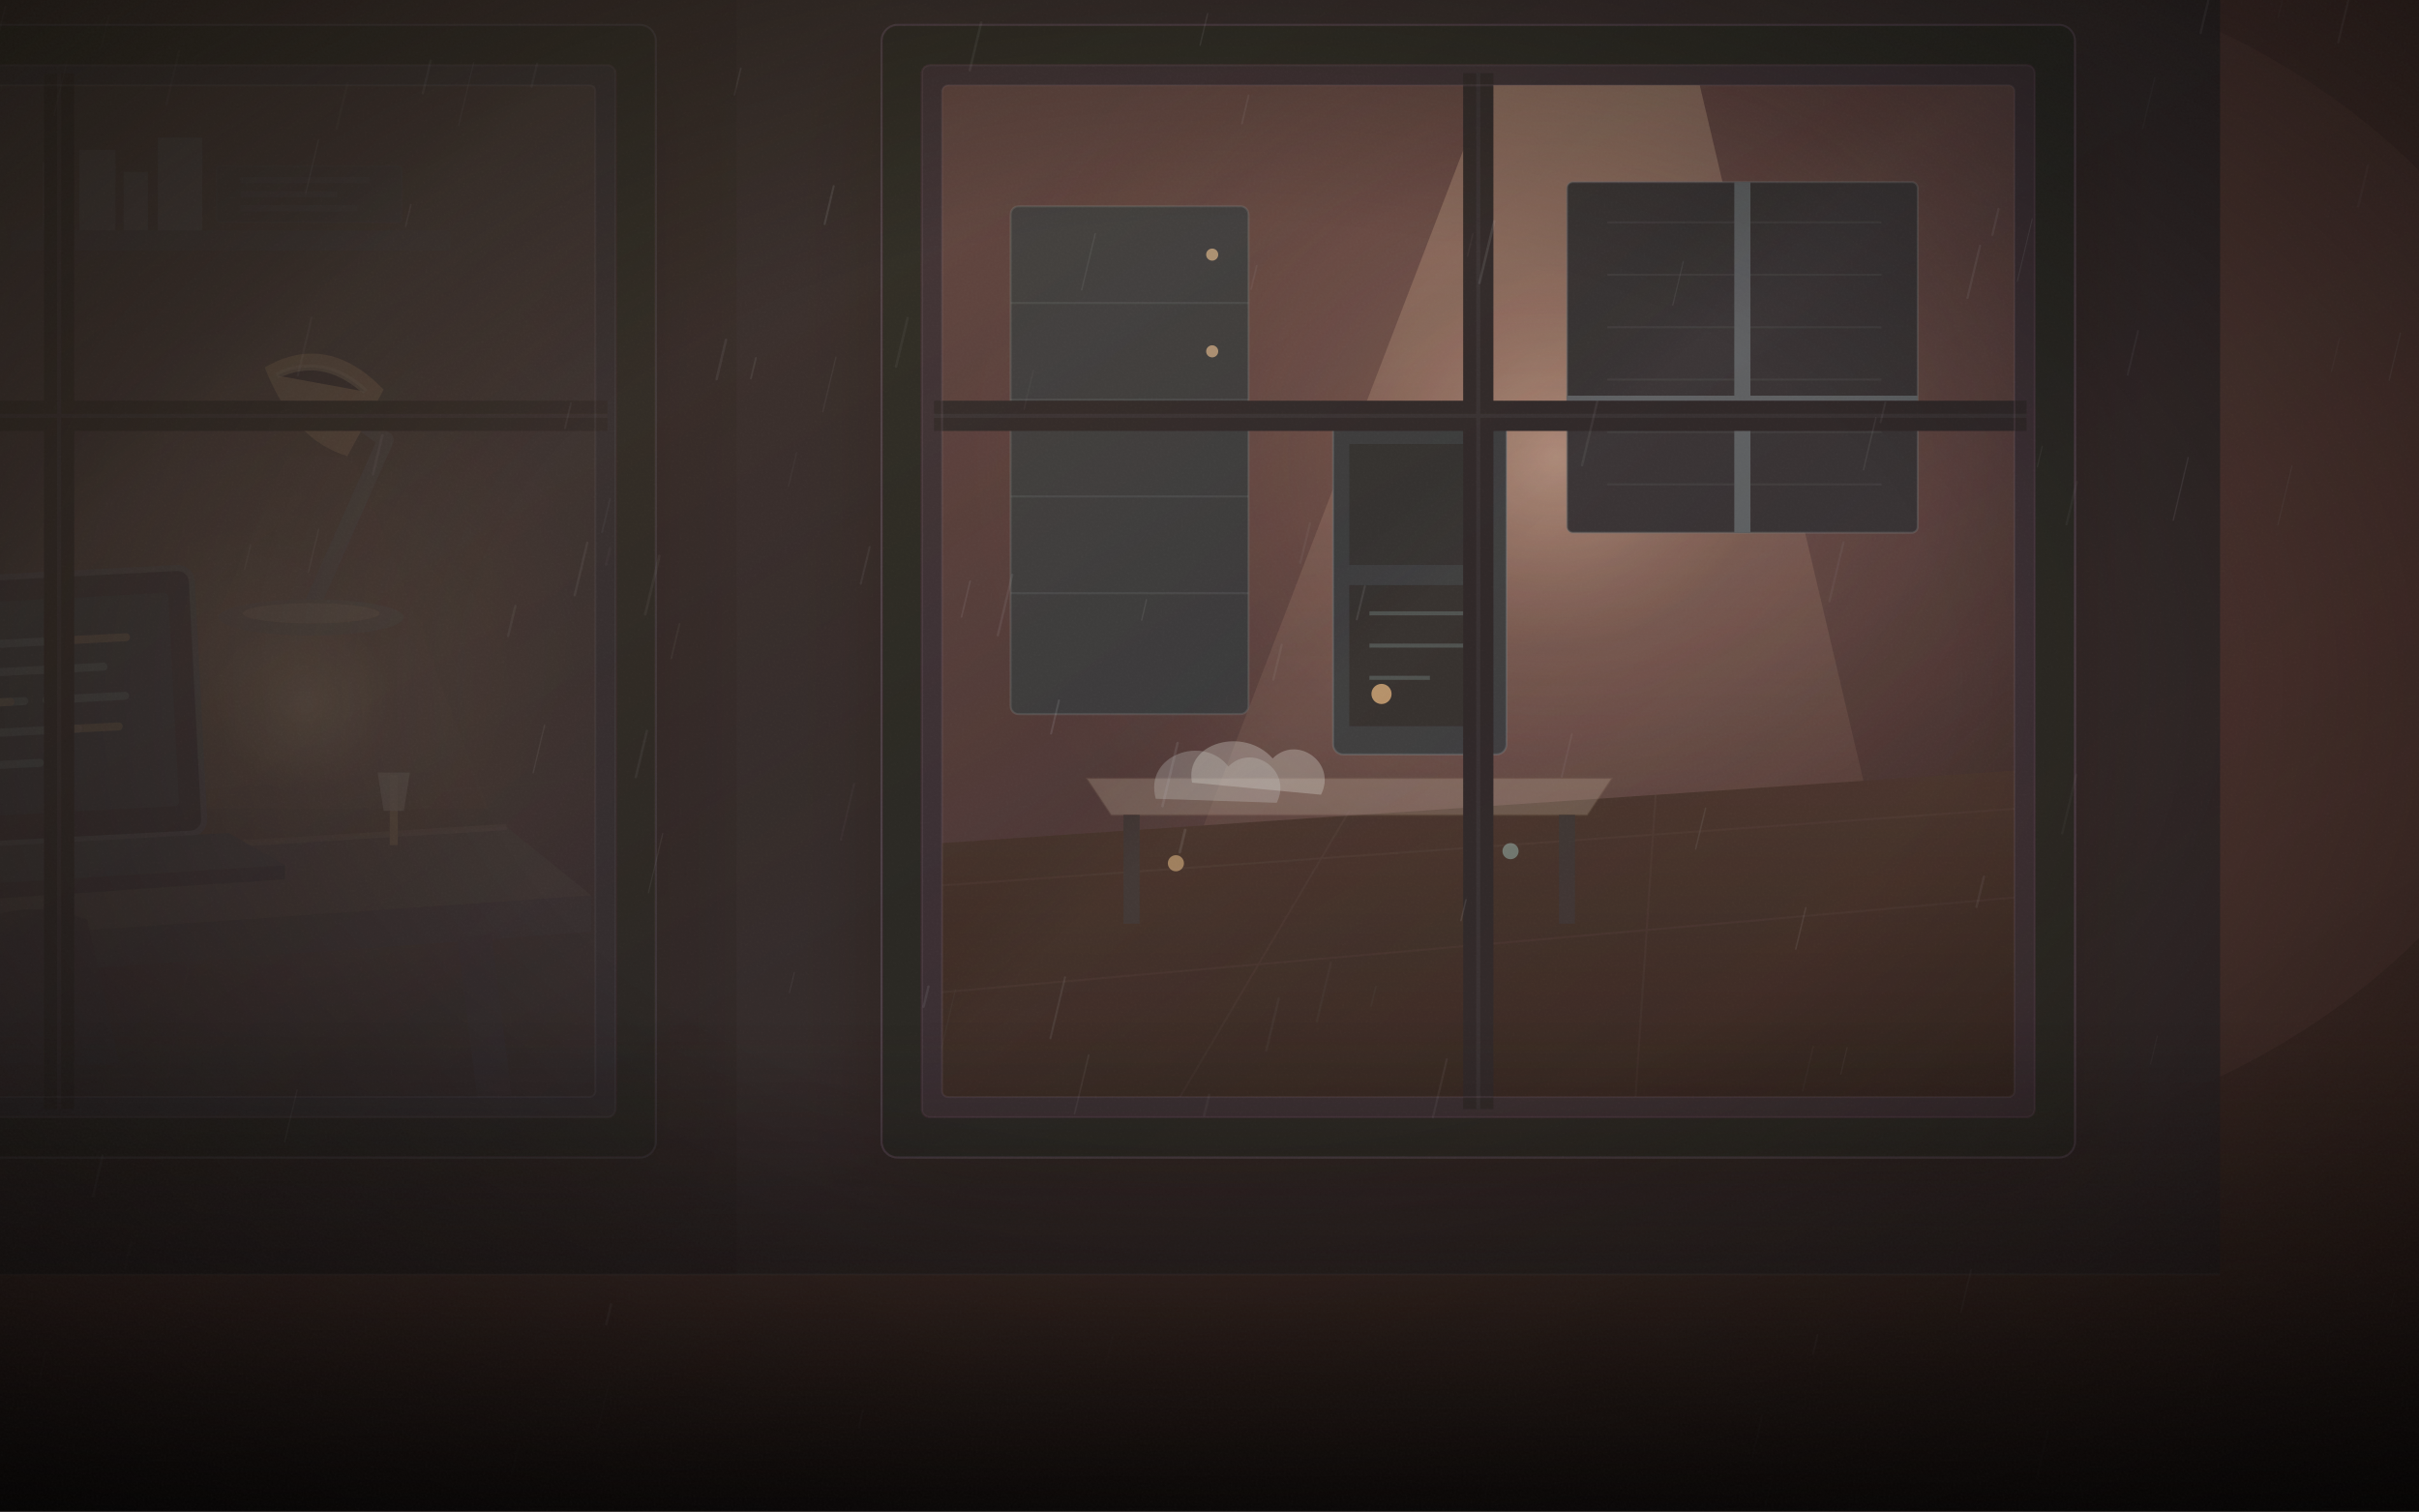
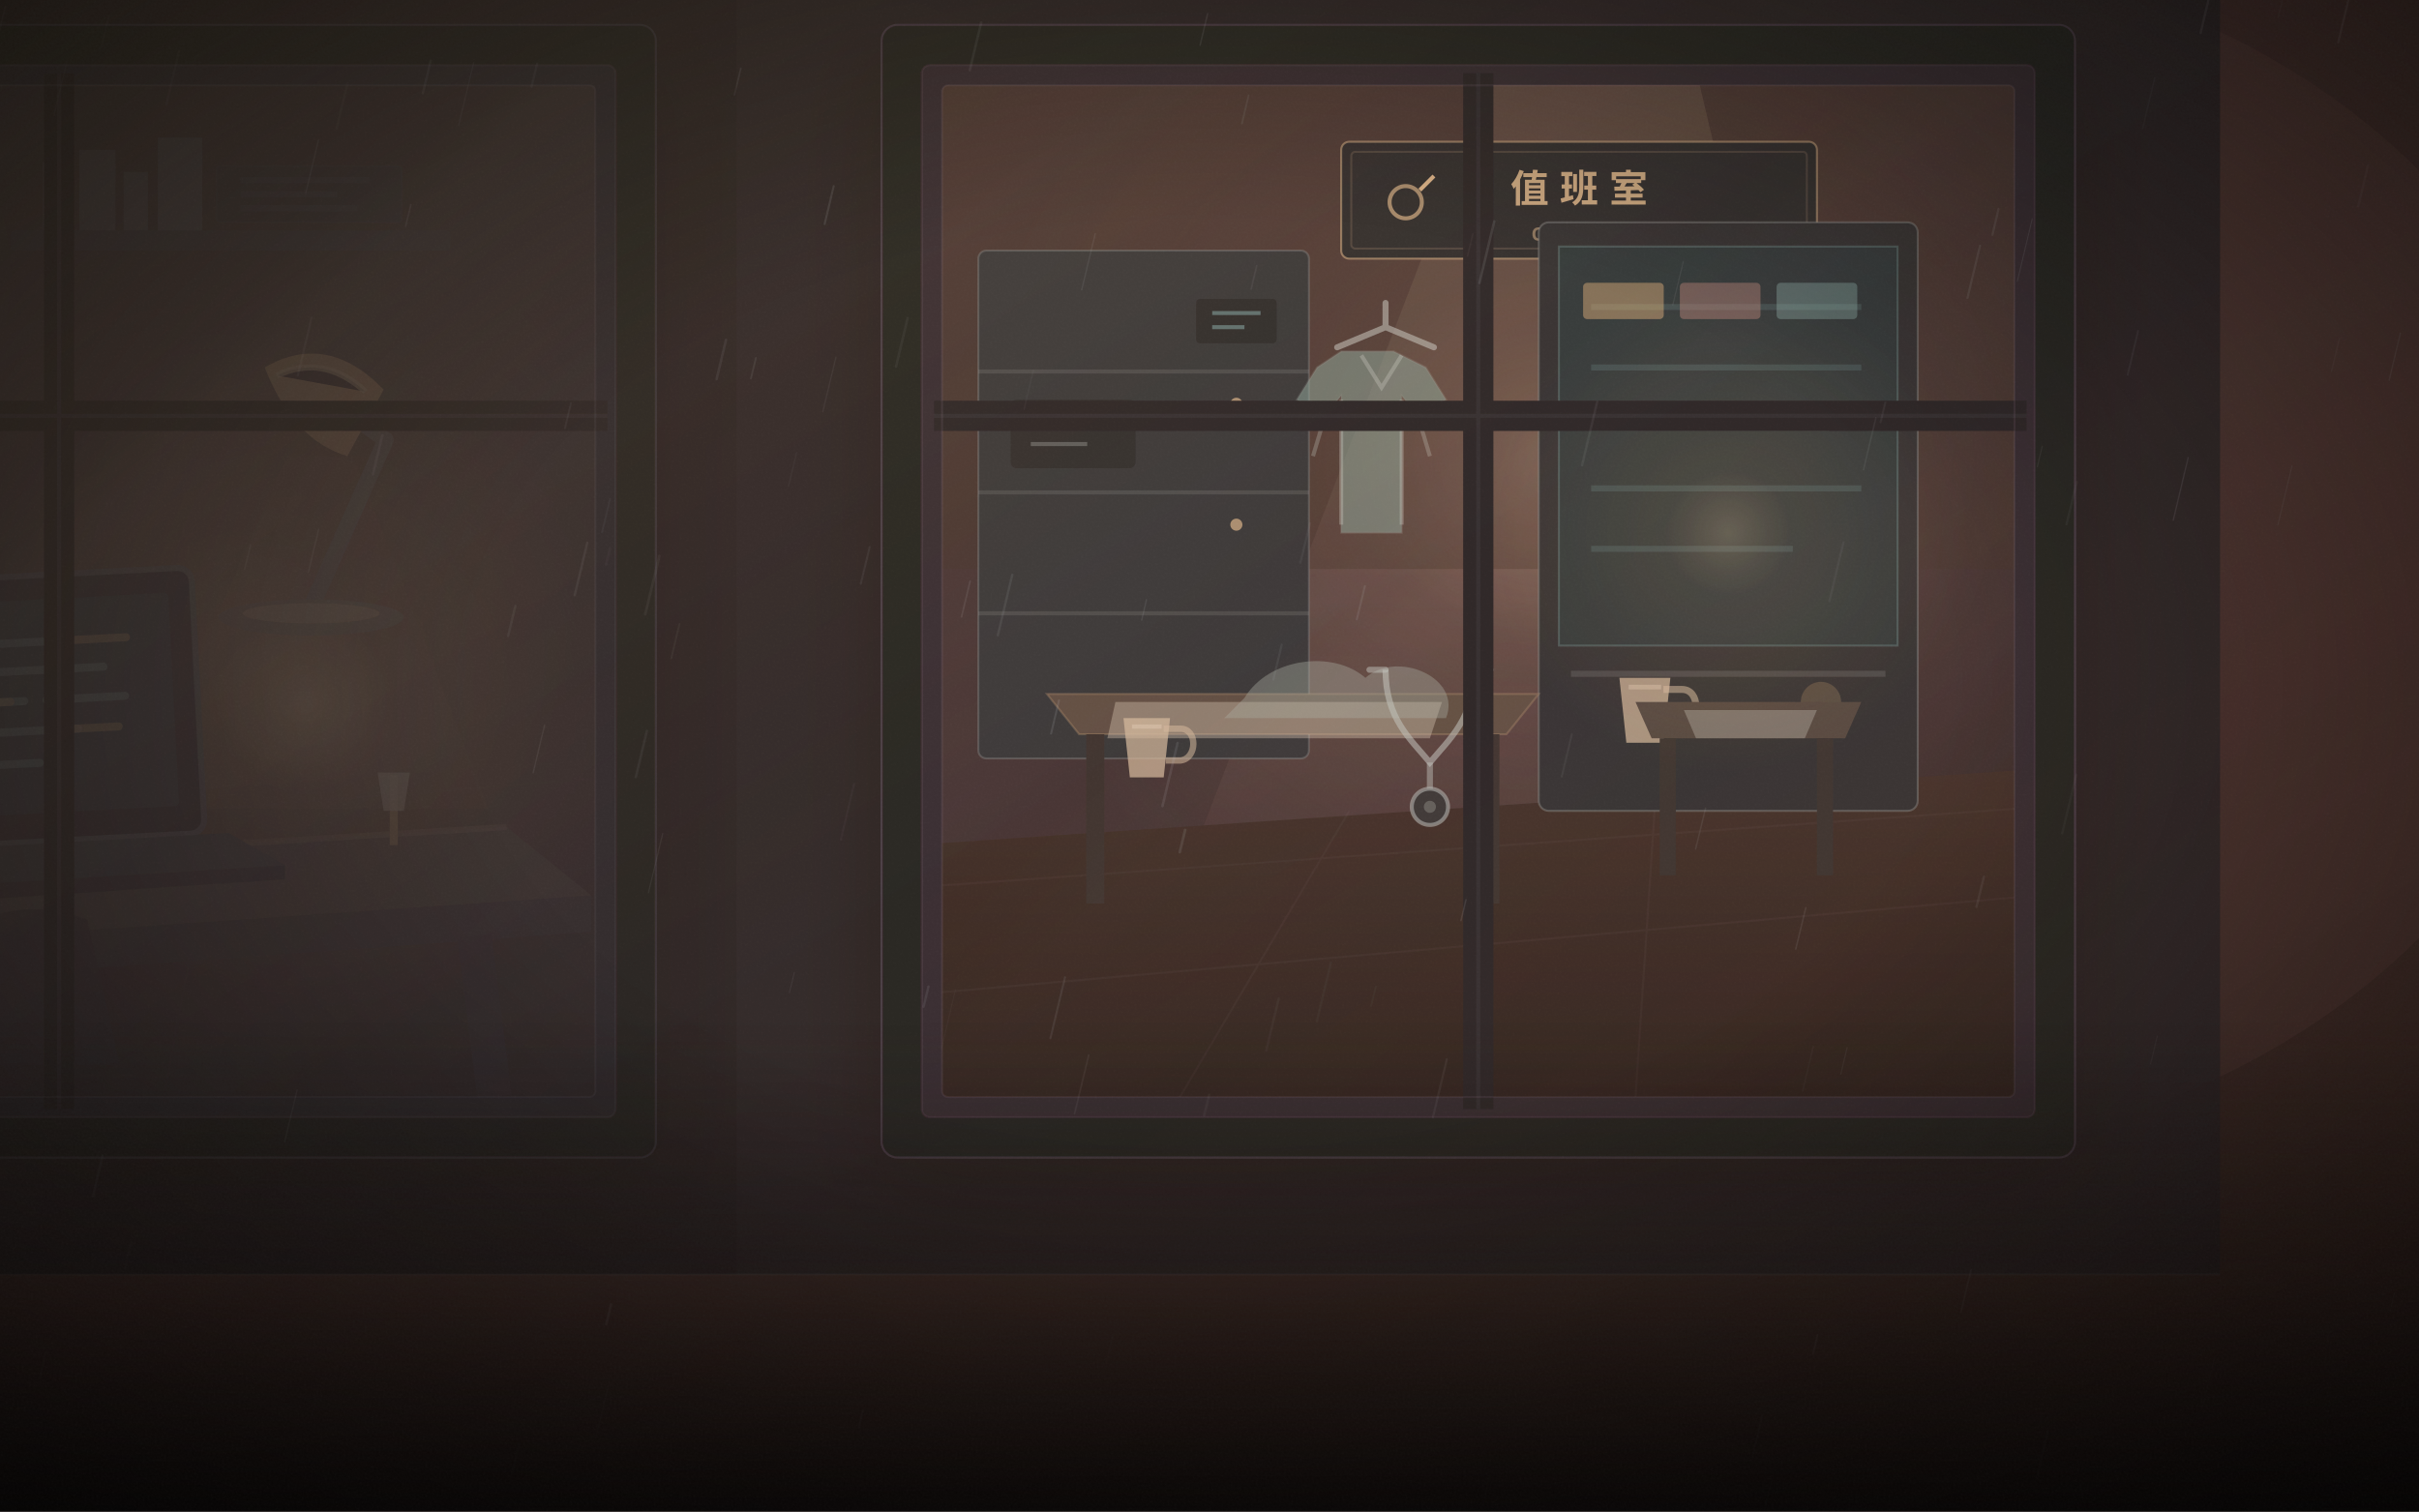
<svg xmlns="http://www.w3.org/2000/svg" viewBox="0 0 1440 900" preserveAspectRatio="xMidYMid slice" role="img" aria-labelledby="title desc">
  <style>
  .rain-drift { animation: rain-drift 11s ease-in-out infinite; }
  .mote { animation-name: mote-rise; animation-duration: 12s; animation-timing-function: ease-in-out; animation-iteration-count: infinite; opacity: 0; }
  .glow-drift { animation: glow-drift 14s ease-in-out infinite; }
  .sway { animation: sway 11s ease-in-out infinite; transform-box: fill-box; transform-origin: 50% 50%; }
  .drift { animation: drift 15s ease-in-out infinite; transform-box: fill-box; transform-origin: 50% 50%; }
  .spin { animation: spin 34s linear infinite; transform-box: fill-box; transform-origin: 50% 100%; }
  .pulse { animation: pulse 2.4s ease-in-out infinite; transform-box: fill-box; transform-origin: 50% 100%; }
  .ring { animation: ring 6.4s ease-out infinite; transform-box: fill-box; transform-origin: 50% 50%; }
  .rise { animation: rise 7s ease-in-out infinite; }
  .flow { animation: flow 7s linear infinite; }
  .blink { animation: blink 1.3s steps(2, start) infinite; }
  .signal-flow { animation: signal-flow 6s linear infinite; }
  @keyframes rain-drift { 0%, 100% { transform: translate(0px, 0px); } 50% { transform: translate(-14px, 24px); } }
  @keyframes mote-rise { 0% { opacity: 0; transform: translate(0px, 0px); } 16% { opacity: .5; } 62% { opacity: .26; } 100% { opacity: 0; transform: translate(-10px, -54px); } }
  @keyframes glow-drift { 0%, 100% { transform: translate(0px, 0px); } 50% { transform: translate(7px, -6px); } }
  @keyframes sway { 0%, 100% { transform: rotate(-1.4deg) translateY(0px); } 50% { transform: rotate(1.4deg) translateY(-4px); } }
  @keyframes drift { 0%, 100% { transform: translate(0px, 0px); } 50% { transform: translate(6px, -8px); } }
  @keyframes spin { to { transform: rotate(360deg); } }
  @keyframes pulse { 0%, 100% { transform: scaleY(.32); } 50% { transform: scaleY(1); } }
  @keyframes ring { 0% { transform: scale(.5); opacity: .55; } 68% { opacity: .14; } 100% { transform: scale(2.4); opacity: 0; } }
  @keyframes rise { 0% { opacity: 0; transform: translateY(6px); } 35% { opacity: .55; } 100% { opacity: 0; transform: translateY(-16px); } }
  @keyframes flow { to { stroke-dashoffset: -120; } }
  @keyframes blink { 0%, 49% { opacity: 1; } 50%, 100% { opacity: 0; } }
  @keyframes signal-flow { to { stroke-dashoffset: -96; } }
  @media (prefers-reduced-motion: reduce) { .anim { animation: none !important; } }
</style>
  <defs>
    <linearGradient id="night" x1="0" y1="0" x2="1" y2="1">
      <stop stop-color="#120d0c" />
      <stop offset=".46" stop-color="#2b1c1c" />
      <stop offset="1" stop-color="#160f0e" />
    </linearGradient>
    <linearGradient id="dawn" x1="0" y1="0" x2="0" y2="1">
      <stop stop-color="#e2a276" stop-opacity=".36" />
      <stop offset=".48" stop-color="#8b5e5e" stop-opacity=".15" />
      <stop offset="1" stop-color="#17110f" stop-opacity="0" />
    </linearGradient>
    <linearGradient id="warmWash" x1="0" y1="0" x2="1" y2="1">
      <stop stop-color="#efb77d" stop-opacity=".2" />
      <stop offset=".5" stop-color="#dca18c" stop-opacity=".13" />
      <stop offset="1" stop-color="#c98370" stop-opacity=".18" />
    </linearGradient>
    <linearGradient id="leftRoom" x1="0" y1="0" x2=".85" y2="1">
      <stop stop-color="#3b2c24" />
      <stop offset=".55" stop-color="#2a211d" />
      <stop offset="1" stop-color="#15100e" />
    </linearGradient>
    <linearGradient id="rightRoom" x1=".2" y1="0" x2=".8" y2="1">
      <stop stop-color="#3b292c" />
      <stop offset=".58" stop-color="#2b2025" />
      <stop offset="1" stop-color="#171114" />
    </linearGradient>
    <linearGradient id="floor" x1="0" y1="0" x2="0" y2="1">
      <stop stop-color="#261c18" />
      <stop offset="1" stop-color="#0e0b0a" />
    </linearGradient>
    <linearGradient id="glass" x1="0" y1="0" x2="1" y2="1">
      <stop stop-color="#d5b497" stop-opacity=".13" />
      <stop offset=".42" stop-color="#62483f" stop-opacity=".05" />
      <stop offset=".48" stop-color="#f4d7b6" stop-opacity=".13" />
      <stop offset="1" stop-color="#211512" stop-opacity=".03" />
    </linearGradient>
    <linearGradient id="spotlight" x1="0" y1="0" x2="0" y2="1">
      <stop stop-color="#ffe0b6" stop-opacity=".27" />
      <stop offset="1" stop-color="#d9a18b" stop-opacity="0" />
    </linearGradient>
    <linearGradient id="bottomShade" x1="0" y1="0" x2="0" y2="1">
      <stop stop-color="#100b09" stop-opacity="0" />
      <stop offset=".56" stop-color="#100b09" stop-opacity=".46" />
      <stop offset="1" stop-color="#0b0807" stop-opacity=".94" />
    </linearGradient>
    <radialGradient id="lampGlow">
      <stop stop-color="#ffe0a8" stop-opacity=".78" />
      <stop offset=".26" stop-color="#f4bd78" stop-opacity=".3" />
      <stop offset="1" stop-color="#e6a053" stop-opacity="0" />
    </radialGradient>
    <radialGradient id="stageGlow">
      <stop stop-color="#ffd8bd" stop-opacity=".48" />
      <stop offset=".35" stop-color="#dda088" stop-opacity=".18" />
      <stop offset="1" stop-color="#aa6e63" stop-opacity="0" />
    </radialGradient>
    <radialGradient id="vignette" cx=".5" cy=".45" r=".72">
      <stop offset=".42" stop-color="#000" stop-opacity="0" />
      <stop offset="1" stop-color="#000" stop-opacity=".66" />
    </radialGradient>
    <filter id="blur8" x="-50%" y="-50%" width="200%" height="200%">
      <feGaussianBlur stdDeviation="8" />
    </filter>
    <filter id="blur24" x="-50%" y="-50%" width="200%" height="200%">
      <feGaussianBlur stdDeviation="24" />
    </filter>
    <filter id="shadow" x="-30%" y="-30%" width="160%" height="160%">
      <feDropShadow dx="0" dy="16" stdDeviation="22" flood-color="#000" flood-opacity=".55" />
    </filter>
    <filter id="grain">
      <feTurbulence type="fractalNoise" baseFrequency=".72" numOctaves="3" seed="27" stitchTiles="stitch" />
      <feColorMatrix type="saturate" values="0" />
      <feComponentTransfer>
        <feFuncA type="table" tableValues="0 .075" />
      </feComponentTransfer>
    </filter>
    <clipPath id="leftClip">
      <rect x="102" y="164" width="532" height="502" rx="3" />
    </clipPath>
    <clipPath id="rightClip">
      <rect x="806" y="164" width="532" height="502" rx="3" />
    </clipPath>
  </defs>
  <rect width="1440" height="900" fill="url(#night)" />
  <ellipse cx="360" cy="340" rx="460" ry="370" fill="#b47b58" opacity=".09" />
  <ellipse cx="1100" cy="330" rx="440" ry="360" fill="#a86c6c" opacity=".1" />
  <g transform="translate(0 -60) translate(-406.4 -86.0) scale(1.2)">
    <path d="M0 112H1440V754H0Z" fill="#080d15" opacity=".9" />
    <path d="M0 112H1440M0 754H1440" stroke="#6d8296" stroke-opacity=".14" />
    <g filter="url(#shadow)">
      <rect x="72" y="134" width="592" height="562" rx="8" fill="#05090f" stroke="#344250" stroke-opacity=".55" />
      <rect x="92" y="154" width="552" height="522" rx="4" fill="#111923" stroke="#637484" stroke-opacity=".18" />
      <rect x="776" y="134" width="592" height="562" rx="8" fill="#05090f" stroke="#454057" stroke-opacity=".58" />
      <rect x="796" y="154" width="552" height="522" rx="4" fill="#171522" stroke="#756887" stroke-opacity=".18" />
    </g>
    <g opacity="0.26">
      <g clip-path="url(#leftClip)">
        <rect x="102" y="164" width="532" height="502" fill="url(#leftRoom)" />
        <ellipse cx="444" cy="440" rx="250" ry="240" fill="url(#lampGlow)" opacity=".26" />
        <path d="M102 540L634 498V666H102Z" fill="url(#floor)" />
        <path d="M102 550L634 508M102 603L634 552M210 666L328 520M420 666L448 514" stroke="#80909a" stroke-opacity=".06" />
        <rect x="126" y="192" width="188" height="266" rx="3" fill="#080e16" stroke="#4b5d6b" stroke-opacity=".5" />
        <rect x="132" y="198" width="176" height="254" fill="#0d1a28" />
        <ellipse cx="202" cy="258" rx="142" ry="124" fill="#345574" opacity=".14" />
        <path d="M120 410V332H151V366H178V294H211V350H242V270H270V324H310V462H120Z" fill="#080f19" />
        <path d="M151 350H158V360H151ZM188 318H195V329H188ZM249 294H256V305H249ZM277 346H284V357H277ZM188 374H195V385H188ZM249 338H256V349H249Z" fill="#d5b878" opacity=".48" />
        <rect x="132" y="198" width="176" height="254" fill="url(#glass)" />
        <path d="M220 198V452M132 326H308" stroke="#334652" stroke-width="8" />
        <path d="M220 198V452M132 326H308" stroke="#8295a1" stroke-opacity=".12" stroke-width="2" />
        <rect x="344" y="236" width="218" height="10" rx="2" fill="#29343e" />
        <path d="M360 202H374V236H360ZM378 196H396V236H378ZM400 207H412V236H400ZM417 190H439V236H417Z" fill="#58606a" />
        <rect x="446" y="204" width="92" height="28" rx="2" fill="#1a252f" stroke="#83919a" stroke-opacity=".15" />
        <path d="M458 211H522M458 218H506M458 225H516" stroke="#8b9ba3" stroke-opacity=".22" stroke-width="3" />
        <g class="anim glow-drift">
          <ellipse cx="490" cy="470" rx="176" ry="172" fill="url(#lampGlow)" />
        </g>
        <path d="M493 423L530 340M530 340L500 318" stroke="#5b5e60" stroke-width="8" stroke-linecap="round" />
        <path d="M470 304Q501 286 529 315L511 348Q484 340 470 304Z" fill="#c59b63" />
        <path d="M476 308Q499 297 520 316" stroke="#ffe0a4" stroke-opacity=".65" stroke-width="3" />
        <ellipse cx="493" cy="428" rx="46" ry="9" fill="#6c6558" />
        <ellipse cx="493" cy="426" rx="34" ry="5" fill="#d3b785" opacity=".55" />
        <path d="M481 348L405 523H581L514 348Z" fill="#f2bd78" opacity=".065" />
        <path d="M138 560L590 532L632 566L110 602Z" fill="#463e35" />
        <path d="M110 602L632 566V584L110 622Z" fill="#24252a" />
        <path d="M154 614L150 666M574 586L584 666" stroke="#1a1d23" stroke-width="17" />
        <path d="M138 560L590 532" stroke="#b49670" stroke-opacity=".35" stroke-width="3" />
        <rect x="247" y="408" width="190" height="132" rx="7" fill="#080d12" stroke="#4c5b64" stroke-width="3" transform="rotate(-3 342 474)" />
        <rect x="259" y="420" width="166" height="106" rx="2" fill="#102633" transform="rotate(-3 342 474)" />
        <g transform="rotate(-3 342 474)" stroke-linecap="round">
          <path d="M276 441H323M334 441H368M276 455H305M315 455H391M290 470H351M362 470H401M290 485H325M335 485H377M276 501H312M325 501H357" stroke="#75b6b6" stroke-opacity=".65" stroke-width="4" />
          <path d="M374 441H403M320 470H344M367 485H397" stroke="#d1aa72" stroke-opacity=".7" stroke-width="4" />
        </g>
        <path d="M222 548L452 535L480 551L206 568Z" fill="#293138" />
        <path d="M206 568L480 551V558L208 576Z" fill="#12181d" />
        <rect x="158" y="526" width="66" height="12" rx="2" fill="#5f5142" transform="rotate(-3 191 532)" />
        <rect x="164" y="511" width="58" height="13" rx="2" fill="#344b56" transform="rotate(-3 193 518)" />
        <path d="M534 506V541" stroke="#b28a55" stroke-width="4" />
        <path d="M526 505H542L539 524H529Z" fill="#d2c2a1" opacity=".75" />
        <path d="M322 582Q350 566 382 578L398 650H306Z" fill="#11171e" opacity=".88" />
      </g>
    </g>
    <g opacity="1.12">
      <g clip-path="url(#rightClip)">
        <rect x="806" y="164" width="532" height="502" fill="url(#rightRoom)" />
+         <rect x="806" y="164" width="532" height="502" fill="#1b1a20" opacity="0.34" />
        <g class="anim glow-drift">
-           <ellipse cx="1110" cy="348" rx="290" ry="268" fill="url(#stageGlow)" />
-         </g>
-         <path d="M1080 156H1180L1300 666H884Z" fill="url(#spotlight)" />
+           <ellipse cx="1110" cy="348" rx="290" ry="268" fill="url(#stageGlow)" opacity="0.78" />
+         </g>
+         <path d="M1080 156H1180L1300 666H884Z" fill="url(#spotlight)" opacity=".7" />
        <path d="M806 540L1338 504V666H806Z" fill="url(#floor)" />
-         <path d="M806 561L1338 523M806 614L1338 567M924 666L1008 524M1150 666L1160 516" stroke="#a392b1" stroke-opacity=".055" />
-         <g transform="translate(840 224)">
-           <rect x="0" y="0" width="118" height="252" rx="4" fill="#15242c" stroke="#61727a" stroke-opacity=".35" />
-           <path d="M0 48H118M0 96H118M0 144H118M0 192H118" stroke="#88a0a8" stroke-opacity=".14" />
-           <circle cx="100" cy="24" r="3" fill="#e0be8e" opacity=".7" />
-           <circle cx="100" cy="72" r="3" fill="#e0be8e" opacity=".7" />
-         </g>
-         <g transform="translate(1000 330)">
-           <rect width="86" height="166" rx="5" fill="#15252e" stroke="#5d7682" stroke-opacity=".4" />
-           <rect x="8" y="12" width="70" height="60" fill="#0b171d" />
-           <rect x="8" y="82" width="70" height="70" fill="#0a1419" />
-           <path d="M18 96H68M18 112H68M18 128H48" stroke="#8fc8c8" stroke-opacity=".24" stroke-width="2" />
-           <circle cx="24" cy="136" r="5" fill="#d9b178" opacity=".8" />
-         </g>
-         <g transform="translate(878 508)">
-           <path d="M0 0H260L248 18H12Z" fill="#c9c0ad" opacity=".28" stroke="#a89578" stroke-opacity=".4" />
-           <path d="M22 18V72M238 18V72" stroke="#191c20" stroke-width="8" />
-           <path d="M52 2C48 -18 78 -26 92 -10C104 -22 124 -8 116 8Z" fill="#d9e4e3" opacity=".35" />
-           <path d="M34 10C28 -12 58 -22 70 -6C82 -18 102 -4 94 12Z" fill="#c7d8d9" opacity=".3" />
-           <circle cx="44" cy="42" r="4" fill="#d0ae7a" opacity=".65" />
-           <circle cx="210" cy="36" r="4" fill="#8fc8c8" opacity=".5" />
-         </g>
-         <rect x="1116" y="212" width="174" height="174" rx="3" fill="#0d1820" stroke="#5e6c75" stroke-opacity=".4" />
-         <path d="M1136 232H1272M1136 258H1272M1136 284H1272M1136 310H1272M1136 336H1272M1136 362H1272" stroke="#a2b4bb" stroke-opacity=".08" />
-         <path d="M1116 322H1290M1203 212V386" stroke="#3e515b" stroke-width="8" />
-         <rect x="806" y="164" width="532" height="502" fill="url(#glass)" opacity=".26" />
+         <path fill="none" d="M806 561L1338 523M806 614L1338 567M924 666L1008 524M1150 666L1160 516" stroke="#a392b1" stroke-opacity=".055" />
+         <rect x="806" y="164" width="532" height="240" fill="#2a211a" opacity=".36" />
+         <g transform="translate(1004 192)">
+           <rect width="236" height="58" rx="4" fill="#0d161c" stroke="#e0bc8d" stroke-opacity=".55" />
+           <rect x="5" y="5" width="226" height="48" rx="2" fill="none" stroke="#e0bc8d" stroke-opacity=".18" />
+           <circle cx="32" cy="30" r="8" fill="none" stroke="#e0bc8d" stroke-opacity=".7" stroke-width="2" />
+           <path d="M39 24L46 17" stroke="#e0bc8d" stroke-width="2" />
+           <text x="118" y="30" font-family="'PingFang SC','Hiragino Sans GB','Microsoft YaHei',sans-serif" font-size="19" font-weight="600" fill="#e0bc8d" fill-opacity="0.92" text-anchor="middle" letter-spacing="0.6">值 班 室</text>
+           <text x="118" y="49" font-family="'PingFang SC','Hiragino Sans GB','Microsoft YaHei',sans-serif" font-size="9" font-weight="600" fill="#e0bc8d" fill-opacity="0.55" text-anchor="middle" letter-spacing="1.4">ON CALL</text>
+         </g>
+         <g transform="translate(824 246)">
+           <rect width="164" height="252" rx="4" fill="#18232a" stroke="#79888d" stroke-opacity=".4" />
+           <path fill="none" d="M0 60H164M0 120H164M0 180H164" stroke="#9babad" stroke-opacity=".18" stroke-width="2" />
+           <rect x="108" y="24" width="40" height="22" rx="2" fill="#0b151a" />
+           <path fill="none" d="M116 31H140M116 38H132" stroke="#8fd0d6" stroke-opacity=".45" stroke-width="2" />
+           <circle cx="128" cy="76" r="3" fill="#e0bc8d" opacity=".7" />
+           <circle cx="128" cy="136" r="3" fill="#e0bc8d" opacity=".7" />
+           <rect x="16" y="74" width="62" height="34" rx="3" fill="#0d171c" />
+           <path fill="none" d="M26 86H66M26 96H54" stroke="#c9d5d3" stroke-opacity=".3" stroke-width="2" />
+         </g>
+         <g transform="translate(986 286)">
+           <path fill="none" d="M40 -2V-14M16 8L40 -2L64 8" stroke="#c9d5d3" stroke-opacity=".55" stroke-width="3" stroke-linecap="round" />
+           <path d="M18 10H44L60 18L70 34L56 42L48 32V100H18V32L10 42L-4 34L6 18Z" fill="#7fa9a2" opacity=".55" stroke="#c2d4cf" stroke-opacity=".28" />
+           <path fill="none" d="M28 12L38 28L48 12M18 34V96M48 34V96" stroke="#dce7e4" stroke-opacity=".3" stroke-width="2" />
+           <path fill="none" d="M56 42L62 62M10 42L4 62" stroke="#c2d4cf" stroke-opacity=".3" stroke-width="2" />
+         </g>
+         <g transform="translate(1102 232)">
+           <rect width="188" height="292" rx="5" fill="#121c22" stroke="#7d8a8c" stroke-opacity=".45" />
+           <rect x="10" y="12" width="168" height="198" fill="#10252c" stroke="#8fd0d6" stroke-opacity=".25" />
+           <path fill="none" d="M26 42H160M26 72H160M26 102H144M26 132H160M26 162H126" stroke="#8fd0d6" stroke-opacity=".16" stroke-width="3" />
+           <rect x="22" y="30" width="40" height="18" rx="2" fill="#d9b178" opacity=".5" />
+           <rect x="70" y="30" width="40" height="18" rx="2" fill="#c98a80" opacity=".42" />
+           <rect x="118" y="30" width="40" height="18" rx="2" fill="#8fc8c8" opacity=".36" />
+           <path fill="none" d="M16 224H172" stroke="#a5b3b2" stroke-opacity=".2" stroke-width="3" />
+           <g transform="translate(40 226) scale(1.15)">
+             <path d="M0 0H22L19 28H3Z" fill="#d9c5a7" opacity=".72" />
+             <path d="M19 5H27C35 5 35 19 27 20H20" fill="none" stroke="#d9c5a7" stroke-opacity=".55" stroke-width="3" />
+             <path fill="none" d="M4 4H18" stroke="#fff2d8" stroke-opacity=".3" stroke-width="2" />
+           </g>
+           <circle cx="140" cy="238" r="10" fill="#d9b178" opacity=".22" />
+         </g>
+         <g transform="translate(858 466)">
+           <path d="M0 0H244L228 20H16Z" fill="#4a4037" stroke="#b59773" stroke-opacity=".32" />
+           <path fill="none" d="M24 20V104M220 20V104" stroke="#1e1e1f" stroke-width="9" />
+           <path d="M34 4H196L190 22H30Z" fill="#d9d1c0" opacity=".4" />
+           <path d="M98 2C110 -18 142 -22 158 -8C174 -22 206 -8 198 12H88Z" fill="#9fb3ac" opacity=".4" />
+           <g transform="translate(38 12) scale(1.05)">
+             <path d="M0 0H22L19 28H3Z" fill="#d9c5a7" opacity=".72" />
+             <path d="M19 5H27C35 5 35 19 27 20H20" fill="none" stroke="#d9c5a7" stroke-opacity=".55" stroke-width="3" />
+             <path fill="none" d="M4 4H18" stroke="#fff2d8" stroke-opacity=".3" stroke-width="2" />
+           </g>
+         </g>
+         <g transform="translate(1150 470)">
+           <path d="M0 0H112L104 18H8Z" fill="#3a3733" />
+           <path fill="none" d="M16 18V86M94 18V86" stroke="#1c1e1f" stroke-width="8" />
+           <path d="M24 4H90L84 18H30Z" fill="#c7cfc9" opacity=".35" />
+         </g>
+         <g transform="translate(1024 454)">
+           <path fill="none" d="M2 0C2 24 14 34 24 46C34 34 46 24 46 0" stroke="#c3d3d1" stroke-opacity=".55" stroke-width="3" />
+           <path fill="none" d="M24 46V60" stroke="#c3d3d1" stroke-opacity=".45" stroke-width="3" />
+           <path fill="none" d="M2 0H-6M46 0H54" stroke="#c3d3d1" stroke-opacity=".5" stroke-width="3" stroke-linecap="round" />
+           <circle cx="24" cy="68" r="9" fill="#1b2327" stroke="#a9b9b9" stroke-opacity=".6" stroke-width="2" />
+           <circle cx="24" cy="68" r="3" fill="#9fb3ac" opacity=".35" />
+         </g>
+         <g class="anim glow-drift">
+           <ellipse cx="1196" cy="386" rx="120" ry="120" fill="url(#lampGlow)" opacity=".32" />
+         </g>
+         <rect x="806" y="164" width="532" height="502" fill="url(#glass)" opacity=".12" />
      </g>
    </g>
    <rect x="102" y="164" width="532" height="502" fill="url(#glass)" opacity=".32" />
    <path d="M368 158V672M98 328H640M1072 158V672M802 328H1344" stroke="#080d14" stroke-width="15" />
    <path d="M368 158V672M98 328H640M1072 158V672M802 328H1344" stroke="#607080" stroke-opacity=".12" stroke-width="2" />
    <rect x="102" y="164" width="532" height="502" rx="3" fill="none" stroke="#9aabba" stroke-opacity=".12" />
    <rect x="806" y="164" width="532" height="502" rx="3" fill="none" stroke="#aa9bb8" stroke-opacity=".12" />
  </g>
  <g class="anim rain-drift" stroke="#c5d8e5" stroke-linecap="round" opacity="0.16">
    <line x1="-29.7" y1="505.6" x2="-34.8" y2="526.9" stroke-width="1.0" opacity="0.45" />
    <line x1="1392.6" y1="201.8" x2="1387.9" y2="221.0" stroke-width="0.9" opacity="0.35" />
    <line x1="523.1" y1="-63.8" x2="517.8" y2="-41.6" stroke-width="1.5" opacity="0.49" />
    <line x1="441.0" y1="40.7" x2="437.2" y2="56.5" stroke-width="1.0" opacity="0.72" />
    <line x1="394.5" y1="496.3" x2="386.0" y2="531.6" stroke-width="0.7" opacity="0.75" />
    <line x1="324.2" y1="431.7" x2="317.4" y2="460.1" stroke-width="0.8" opacity="0.81" />
    <line x1="872.7" y1="535.7" x2="869.7" y2="548.1" stroke-width="0.9" opacity="0.77" />
    <line x1="1315.2" y1="-2.3" x2="1310.0" y2="19.6" stroke-width="1.4" opacity="0.76" />
    <line x1="1015.3" y1="481.2" x2="1009.4" y2="505.5" stroke-width="0.9" opacity="0.58" />
    <line x1="1471.5" y1="-31.5" x2="1463.2" y2="3.3" stroke-width="1.0" opacity="0.71" />
    <line x1="1054.8" y1="880.7" x2="1049.5" y2="902.4" stroke-width="1.0" opacity="0.66" />
    <line x1="743.3" y1="56.8" x2="739.3" y2="73.5" stroke-width="1.1" opacity="0.61" />
    <line x1="634.0" y1="581.9" x2="625.3" y2="618.2" stroke-width="1.2" opacity="0.62" />
    <line x1="496.3" y1="110.8" x2="490.9" y2="133.4" stroke-width="1.2" opacity="0.84" />
    <line x1="779.8" y1="311.6" x2="774.1" y2="335.1" stroke-width="1.3" opacity="0.40" />
    <line x1="812.5" y1="349.0" x2="807.7" y2="368.8" stroke-width="1.2" opacity="0.72" />
    <line x1="517.7" y1="325.7" x2="512.4" y2="347.7" stroke-width="1.2" opacity="0.49" />
    <line x1="1526.4" y1="858.3" x2="1520.0" y2="884.7" stroke-width="1.6" opacity="0.84" />
    <line x1="432.2" y1="202.3" x2="426.6" y2="225.7" stroke-width="1.5" opacity="0.82" />
    <line x1="1282.7" y1="46.3" x2="1275.5" y2="76.5" stroke-width="0.9" opacity="0.34" />
    <line x1="761.2" y1="594.5" x2="753.8" y2="625.6" stroke-width="1.4" opacity="0.30" />
    <line x1="648.1" y1="628.2" x2="639.7" y2="663.1" stroke-width="1.0" opacity="0.50" />
    <line x1="1209.8" y1="130.2" x2="1200.9" y2="167.5" stroke-width="0.6" opacity="0.77" />
    <line x1="1116.7" y1="248.8" x2="1109.3" y2="279.7" stroke-width="0.9" opacity="0.54" />
    <line x1="682.5" y1="357.0" x2="679.6" y2="369.3" stroke-width="0.8" opacity="0.67" />
    <line x1="227.6" y1="259.1" x2="222.0" y2="282.5" stroke-width="1.5" opacity="0.57" />
    <line x1="1450.0" y1="564.0" x2="1447.2" y2="575.7" stroke-width="1.0" opacity="0.47" />
    <line x1="701.0" y1="442.4" x2="692.0" y2="480.0" stroke-width="1.5" opacity="0.74" />
    <line x1="1425.4" y1="769.7" x2="1422.9" y2="780.2" stroke-width="0.6" opacity="0.56" />
    <line x1="27.3" y1="805.5" x2="23.2" y2="822.5" stroke-width="1.4" opacity="0.32" />
    <line x1="795.0" y1="935.5" x2="789.9" y2="956.8" stroke-width="1.0" opacity="0.60" />
    <line x1="1514.8" y1="364.9" x2="1508.5" y2="391.3" stroke-width="1.4" opacity="0.64" />
    <line x1="1049.1" y1="842.8" x2="1043.3" y2="867.1" stroke-width="1.1" opacity="0.70" />
    <line x1="508.5" y1="466.7" x2="500.5" y2="500.0" stroke-width="1.2" opacity="0.25" />
    <line x1="815.7" y1="895.5" x2="810.0" y2="919.2" stroke-width="1.0" opacity="0.80" />
    <line x1="1318.1" y1="809.2" x2="1311.3" y2="837.3" stroke-width="0.7" opacity="0.39" />
    <line x1="652.0" y1="139.1" x2="643.9" y2="172.6" stroke-width="0.8" opacity="0.59" />
    <line x1="1236.3" y1="286.9" x2="1230.2" y2="312.1" stroke-width="1.4" opacity="0.36" />
    <line x1="1099.6" y1="623.7" x2="1095.8" y2="639.6" stroke-width="0.7" opacity="0.47" />
    <line x1="719.8" y1="651.9" x2="716.8" y2="664.2" stroke-width="1.5" opacity="0.37" />
    <line x1="909.9" y1="946.3" x2="903.1" y2="974.6" stroke-width="1.4" opacity="0.84" />
    <line x1="1236.0" y1="461.3" x2="1227.6" y2="496.2" stroke-width="1.4" opacity="0.32" />
    <line x1="861.3" y1="630.7" x2="853.0" y2="665.3" stroke-width="1.3" opacity="0.51" />
    <line x1="472.9" y1="579.0" x2="469.9" y2="591.1" stroke-width="0.6" opacity="0.54" />
    <line x1="1409.6" y1="98.6" x2="1403.8" y2="122.9" stroke-width="1.4" opacity="0.37" />
    <line x1="284.3" y1="-60.5" x2="279.1" y2="-38.8" stroke-width="1.0" opacity="0.69" />
    <line x1="561.0" y1="-57.1" x2="554.0" y2="-27.8" stroke-width="1.4" opacity="0.30" />
    <line x1="1081.9" y1="794.9" x2="1079.3" y2="806.1" stroke-width="1.1" opacity="0.78" />
    <line x1="1219.0" y1="852.4" x2="1212.4" y2="879.9" stroke-width="1.4" opacity="0.76" />
    <line x1="1079.2" y1="964.2" x2="1075.8" y2="978.4" stroke-width="0.6" opacity="0.62" />
    <line x1="-4.9" y1="-64.4" x2="-13.3" y2="-29.7" stroke-width="1.2" opacity="0.60" />
    <line x1="404.5" y1="371.5" x2="399.6" y2="392.0" stroke-width="1.1" opacity="0.58" />
    <line x1="189.7" y1="315.1" x2="183.6" y2="340.6" stroke-width="0.8" opacity="0.61" />
    <line x1="1527.6" y1="745.9" x2="1520.0" y2="777.4" stroke-width="0.8" opacity="0.52" />
    <line x1="1075.0" y1="540.4" x2="1069.0" y2="565.1" stroke-width="0.9" opacity="0.65" />
    <line x1="1013.6" y1="963.4" x2="1010.1" y2="978.0" stroke-width="1.0" opacity="0.60" />
    <line x1="339.9" y1="240.0" x2="336.3" y2="255.0" stroke-width="1.1" opacity="0.58" />
    <line x1="176.9" y1="649.0" x2="169.4" y2="680.0" stroke-width="0.8" opacity="0.70" />
    <line x1="540.3" y1="189.4" x2="533.4" y2="218.3" stroke-width="1.5" opacity="0.40" />
    <line x1="1131.0" y1="908.0" x2="1127.6" y2="921.9" stroke-width="1.4" opacity="0.50" />
    <line x1="1215.7" y1="265.7" x2="1212.8" y2="277.9" stroke-width="0.7" opacity="0.54" />
    <line x1="206.9" y1="49.5" x2="200.4" y2="76.5" stroke-width="1.5" opacity="0.31" />
    <line x1="889.5" y1="131.8" x2="880.7" y2="168.5" stroke-width="1.5" opacity="0.79" />
    <line x1="1499.9" y1="841.2" x2="1495.1" y2="861.4" stroke-width="0.7" opacity="0.35" />
    <line x1="1464.8" y1="-52.7" x2="1455.9" y2="-16.0" stroke-width="1.1" opacity="0.63" />
    <line x1="392.5" y1="331.1" x2="384.1" y2="365.8" stroke-width="1.6" opacity="0.61" />
    <line x1="1512.5" y1="985.8" x2="1505.9" y2="1012.9" stroke-width="0.7" opacity="0.75" />
    <line x1="705.5" y1="494.2" x2="702.3" y2="507.4" stroke-width="1.6" opacity="0.76" />
    <line x1="185.5" y1="189.1" x2="177.3" y2="223.6" stroke-width="1.3" opacity="0.50" />
    <line x1="763.0" y1="383.9" x2="758.0" y2="404.7" stroke-width="1.3" opacity="0.48" />
    <line x1="1472.2" y1="835.1" x2="1464.1" y2="868.9" stroke-width="1.0" opacity="0.61" />
    <line x1="64.6" y1="10.1" x2="60.3" y2="28.0" stroke-width="1.2" opacity="0.28" />
    <line x1="577.5" y1="346.0" x2="572.4" y2="367.3" stroke-width="1.0" opacity="0.68" />
    <line x1="1189.7" y1="124.4" x2="1186.1" y2="139.8" stroke-width="1.3" opacity="0.71" />
    <line x1="1122.3" y1="239.7" x2="1119.5" y2="251.4" stroke-width="1.2" opacity="0.42" />
    <line x1="106.7" y1="30.2" x2="99.0" y2="62.3" stroke-width="1.3" opacity="0.39" />
    <line x1="1173.4" y1="756.0" x2="1167.3" y2="781.3" stroke-width="1.0" opacity="0.60" />
    <line x1="149.2" y1="324.4" x2="145.7" y2="338.8" stroke-width="1.0" opacity="0.45" />
    <line x1="189.6" y1="83.2" x2="182.0" y2="115.1" stroke-width="0.8" opacity="0.71" />
    <line x1="1528.3" y1="779.3" x2="1521.3" y2="808.6" stroke-width="1.1" opacity="0.74" />
    <line x1="618.6" y1="909.3" x2="610.9" y2="941.5" stroke-width="0.8" opacity="0.55" />
    <line x1="855.8" y1="-57.4" x2="853.1" y2="-46.3" stroke-width="1.1" opacity="0.44" />
    <line x1="363.7" y1="776.7" x2="360.9" y2="788.6" stroke-width="1.5" opacity="0.82" />
    <line x1="738.3" y1="889.7" x2="733.7" y2="908.9" stroke-width="1.1" opacity="0.21" />
    <line x1="541.4" y1="882.8" x2="536.7" y2="902.4" stroke-width="0.6" opacity="0.24" />
    <line x1="61.1" y1="688.1" x2="55.3" y2="712.3" stroke-width="1.4" opacity="0.59" />
    <line x1="580.6" y1="927.1" x2="574.5" y2="952.5" stroke-width="1.2" opacity="0.62" />
    <line x1="39.8" y1="36.6" x2="32.1" y2="68.8" stroke-width="0.8" opacity="0.34" />
    <line x1="838.4" y1="938.0" x2="833.7" y2="957.6" stroke-width="1.1" opacity="0.82" />
    <line x1="450.0" y1="213.1" x2="447.0" y2="225.4" stroke-width="1.1" opacity="0.58" />
    <line x1="602.6" y1="342.2" x2="594.0" y2="378.2" stroke-width="1.4" opacity="0.61" />
    <line x1="950.8" y1="239.2" x2="941.8" y2="277.0" stroke-width="1.4" opacity="0.50" />
    <line x1="1455.6" y1="173.2" x2="1449.1" y2="200.1" stroke-width="1.1" opacity="0.69" />
    <line x1="282.0" y1="37.2" x2="273.1" y2="74.3" stroke-width="0.7" opacity="0.63" />
    <line x1="78.0" y1="739.8" x2="74.5" y2="754.4" stroke-width="1.4" opacity="0.32" />
    <line x1="1002.0" y1="155.9" x2="995.8" y2="181.6" stroke-width="0.7" opacity="0.58" />
    <line x1="497.6" y1="212.8" x2="489.8" y2="245.2" stroke-width="0.8" opacity="0.42" />
    <line x1="1178.7" y1="146.3" x2="1171.2" y2="177.4" stroke-width="1.3" opacity="0.70" />
    <line x1="748.1" y1="158.2" x2="744.8" y2="172.1" stroke-width="1.0" opacity="0.48" />
    <line x1="1501.8" y1="153.5" x2="1492.8" y2="191.1" stroke-width="0.8" opacity="0.60" />
    <line x1="981.6" y1="-58.1" x2="978.8" y2="-46.1" stroke-width="0.9" opacity="0.61" />
    <line x1="718.9" y1="8.1" x2="714.4" y2="26.9" stroke-width="0.9" opacity="0.77" />
    <line x1="552.7" y1="587.4" x2="549.8" y2="599.5" stroke-width="1.4" opacity="0.64" />
    <line x1="725.8" y1="-62.2" x2="720.1" y2="-38.5" stroke-width="1.0" opacity="0.49" />
    <line x1="1411.6" y1="-70.9" x2="1403.5" y2="-37.3" stroke-width="1.4" opacity="0.82" />
    <line x1="568.8" y1="589.3" x2="560.5" y2="624.1" stroke-width="0.6" opacity="0.24" />
    <line x1="819.0" y1="587.4" x2="816.2" y2="599.0" stroke-width="1.0" opacity="0.23" />
    <line x1="1348.8" y1="881.0" x2="1344.1" y2="900.6" stroke-width="0.8" opacity="0.41" />
    <line x1="1495.8" y1="817.2" x2="1488.6" y2="847.4" stroke-width="1.6" opacity="0.49" />
    <line x1="1272.8" y1="197.0" x2="1266.6" y2="223.1" stroke-width="1.1" opacity="0.51" />
    <line x1="887.5" y1="875.9" x2="881.7" y2="900.0" stroke-width="0.9" opacity="0.43" />
    <line x1="1181.0" y1="522.0" x2="1176.6" y2="540.0" stroke-width="1.4" opacity="0.52" />
    <line x1="349.6" y1="323.2" x2="342.1" y2="354.4" stroke-width="1.4" opacity="0.74" />
    <line x1="1284.2" y1="616.9" x2="1280.2" y2="633.6" stroke-width="0.7" opacity="0.41" />
    <line x1="876.8" y1="139.2" x2="873.6" y2="152.5" stroke-width="0.9" opacity="0.32" />
    <line x1="615.2" y1="220.4" x2="609.6" y2="243.7" stroke-width="0.9" opacity="0.26" />
    <line x1="258.9" y1="932.3" x2="253.3" y2="955.8" stroke-width="0.6" opacity="0.21" />
    <line x1="935.7" y1="437.2" x2="929.7" y2="462.4" stroke-width="1.2" opacity="0.44" />
    <line x1="1097.4" y1="322.9" x2="1089.0" y2="358.0" stroke-width="1.4" opacity="0.39" />
    <line x1="792.3" y1="573.1" x2="783.9" y2="608.1" stroke-width="1.3" opacity="0.24" />
    <line x1="319.8" y1="37.8" x2="316.4" y2="51.7" stroke-width="1.3" opacity="0.63" />
    <line x1="3.1" y1="4.0" x2="-5.8" y2="40.7" stroke-width="1.1" opacity="0.46" />
    <line x1="1361.0" y1="-9.6" x2="1356.2" y2="10.4" stroke-width="0.7" opacity="0.34" />
    <line x1="306.8" y1="360.8" x2="302.5" y2="378.6" stroke-width="1.4" opacity="0.64" />
    <line x1="363.2" y1="326.3" x2="360.8" y2="336.3" stroke-width="1.5" opacity="0.29" />
    <line x1="1302.6" y1="272.5" x2="1293.7" y2="309.8" stroke-width="0.8" opacity="0.78" />
    <line x1="385.1" y1="435.2" x2="378.5" y2="462.7" stroke-width="1.5" opacity="0.63" />
    <line x1="136.2" y1="951.5" x2="131.0" y2="973.3" stroke-width="1.0" opacity="0.20" />
    <line x1="1428.9" y1="198.5" x2="1422.2" y2="226.4" stroke-width="0.8" opacity="0.62" />
    <line x1="-5.1" y1="581.2" x2="-10.6" y2="604.2" stroke-width="0.9" opacity="0.54" />
    <line x1="244.6" y1="121.9" x2="241.4" y2="134.9" stroke-width="0.9" opacity="0.83" />
    <line x1="916.2" y1="-82.6" x2="909.7" y2="-55.6" stroke-width="0.8" opacity="0.29" />
    <line x1="1462.2" y1="139.1" x2="1453.7" y2="174.4" stroke-width="1.5" opacity="0.60" />
    <line x1="256.4" y1="36.1" x2="251.7" y2="55.6" stroke-width="1.4" opacity="0.72" />
    <line x1="1327.5" y1="973.5" x2="1323.3" y2="990.9" stroke-width="1.4" opacity="0.54" />
    <line x1="1079.4" y1="623.2" x2="1073.1" y2="649.6" stroke-width="0.9" opacity="0.26" />
    <line x1="1412.8" y1="977.7" x2="1409.7" y2="990.5" stroke-width="1.2" opacity="0.63" />
    <line x1="662.5" y1="794.9" x2="658.5" y2="811.8" stroke-width="1.1" opacity="0.21" />
    <line x1="363.2" y1="297.0" x2="358.4" y2="316.9" stroke-width="1.1" opacity="0.45" />
    <line x1="513.7" y1="840.0" x2="511.2" y2="850.2" stroke-width="1.2" opacity="0.73" />
    <line x1="734.3" y1="-52.1" x2="729.4" y2="-31.8" stroke-width="1.0" opacity="0.78" />
    <line x1="1398.1" y1="-0.5" x2="1391.9" y2="25.2" stroke-width="1.3" opacity="0.76" />
    <line x1="584.1" y1="13.4" x2="577.3" y2="41.8" stroke-width="1.5" opacity="0.60" />
    <line x1="1364.4" y1="277.4" x2="1356.0" y2="312.5" stroke-width="0.7" opacity="0.52" />
    <line x1="362.8" y1="822.4" x2="354.6" y2="856.3" stroke-width="0.7" opacity="0.56" />
    <line x1="1247.5" y1="-86.2" x2="1244.1" y2="-72.1" stroke-width="1.6" opacity="0.32" />
    <line x1="630.4" y1="417.0" x2="625.7" y2="436.8" stroke-width="1.2" opacity="0.84" />
    <line x1="474.2" y1="269.5" x2="469.4" y2="289.5" stroke-width="0.8" opacity="0.29" />
    <line x1="190.1" y1="824.6" x2="185.0" y2="845.8" stroke-width="0.8" opacity="0.36" />
    <line x1="309.0" y1="859.8" x2="304.6" y2="877.9" stroke-width="1.4" opacity="0.58" />
  </g>
  <g fill="#efd6ad" opacity=".55">
    <circle class="anim mote" cx="130.6" cy="160.2" r="0.9" style="animation-duration:19.8s;animation-delay:-9.9s" />
    <circle class="anim mote" cx="550.7" cy="524.0" r="1.4" style="animation-duration:14.9s;animation-delay:-0.2s" />
    <circle class="anim mote" cx="594.5" cy="444.3" r="1.9" style="animation-duration:12.0s;animation-delay:-3.1s" />
    <circle class="anim mote" cx="497.8" cy="554.2" r="1.5" style="animation-duration:14.5s;animation-delay:-1.1s" />
    <circle class="anim mote" cx="680.6" cy="534.0" r="2.3" style="animation-duration:17.8s;animation-delay:-11.0s" />
    <circle class="anim mote" cx="298.3" cy="412.2" r="2.2" style="animation-duration:14.4s;animation-delay:-11.1s" />
    <circle class="anim mote" cx="754.9" cy="362.5" r="0.7" style="animation-duration:19.1s;animation-delay:-17.2s" />
    <circle class="anim mote" cx="156.3" cy="404.1" r="0.9" style="animation-duration:15.1s;animation-delay:-4.3s" />
    <circle class="anim mote" cx="211.9" cy="552.3" r="0.8" style="animation-duration:19.6s;animation-delay:-14.6s" />
    <circle class="anim mote" cx="641.9" cy="377.8" r="2.3" style="animation-duration:16.7s;animation-delay:-10.4s" />
    <circle class="anim mote" cx="1022.3" cy="210.9" r="1.6" style="animation-duration:17.9s;animation-delay:-16.4s" />
    <circle class="anim mote" cx="315.2" cy="441.4" r="2.0" style="animation-duration:15.2s;animation-delay:-10.6s" />
    <circle class="anim mote" cx="346.9" cy="483.6" r="1.5" style="animation-duration:15.1s;animation-delay:-2.8s" />
    <circle class="anim mote" cx="286.4" cy="251.0" r="1.6" style="animation-duration:18.3s;animation-delay:-9.1s" />
    <circle class="anim mote" cx="770.9" cy="336.0" r="2.2" style="animation-duration:17.7s;animation-delay:-5.6s" />
    <circle class="anim mote" cx="520.8" cy="321.9" r="0.8" style="animation-duration:15.1s;animation-delay:-14.8s" />
    <circle class="anim mote" cx="716.3" cy="428.3" r="2.3" style="animation-duration:20.0s;animation-delay:-19.3s" />
    <circle class="anim mote" cx="604.5" cy="541.2" r="1.1" style="animation-duration:19.7s;animation-delay:-4.0s" />
    <circle class="anim mote" cx="395.4" cy="444.8" r="1.4" style="animation-duration:13.8s;animation-delay:-0.8s" />
    <circle class="anim mote" cx="843.8" cy="208.9" r="1.3" style="animation-duration:14.9s;animation-delay:-5.1s" />
    <circle class="anim mote" cx="1045.1" cy="383.5" r="1.6" style="animation-duration:18.9s;animation-delay:-7.1s" />
    <circle class="anim mote" cx="1157.7" cy="557.1" r="0.7" style="animation-duration:16.4s;animation-delay:-6.7s" />
  </g>
  <g transform="translate(0 -60) translate(-406.4 -86.0) scale(1.2)">
    <rect y="112" width="704" height="642" fill="#02050b" opacity=".34" />
    <g transform="translate(0 0)" />
  </g>
  <rect width="1440" height="900" fill="#9b6946" opacity=".09" />
  <rect width="1440" height="900" fill="url(#warmWash)" />
  <rect y="606" width="1440" height="294" fill="url(#bottomShade)" />
  <rect width="1440" height="900" fill="url(#vignette)" />
  <rect width="1440" height="900" filter="url(#grain)" opacity=".38" />
</svg>
